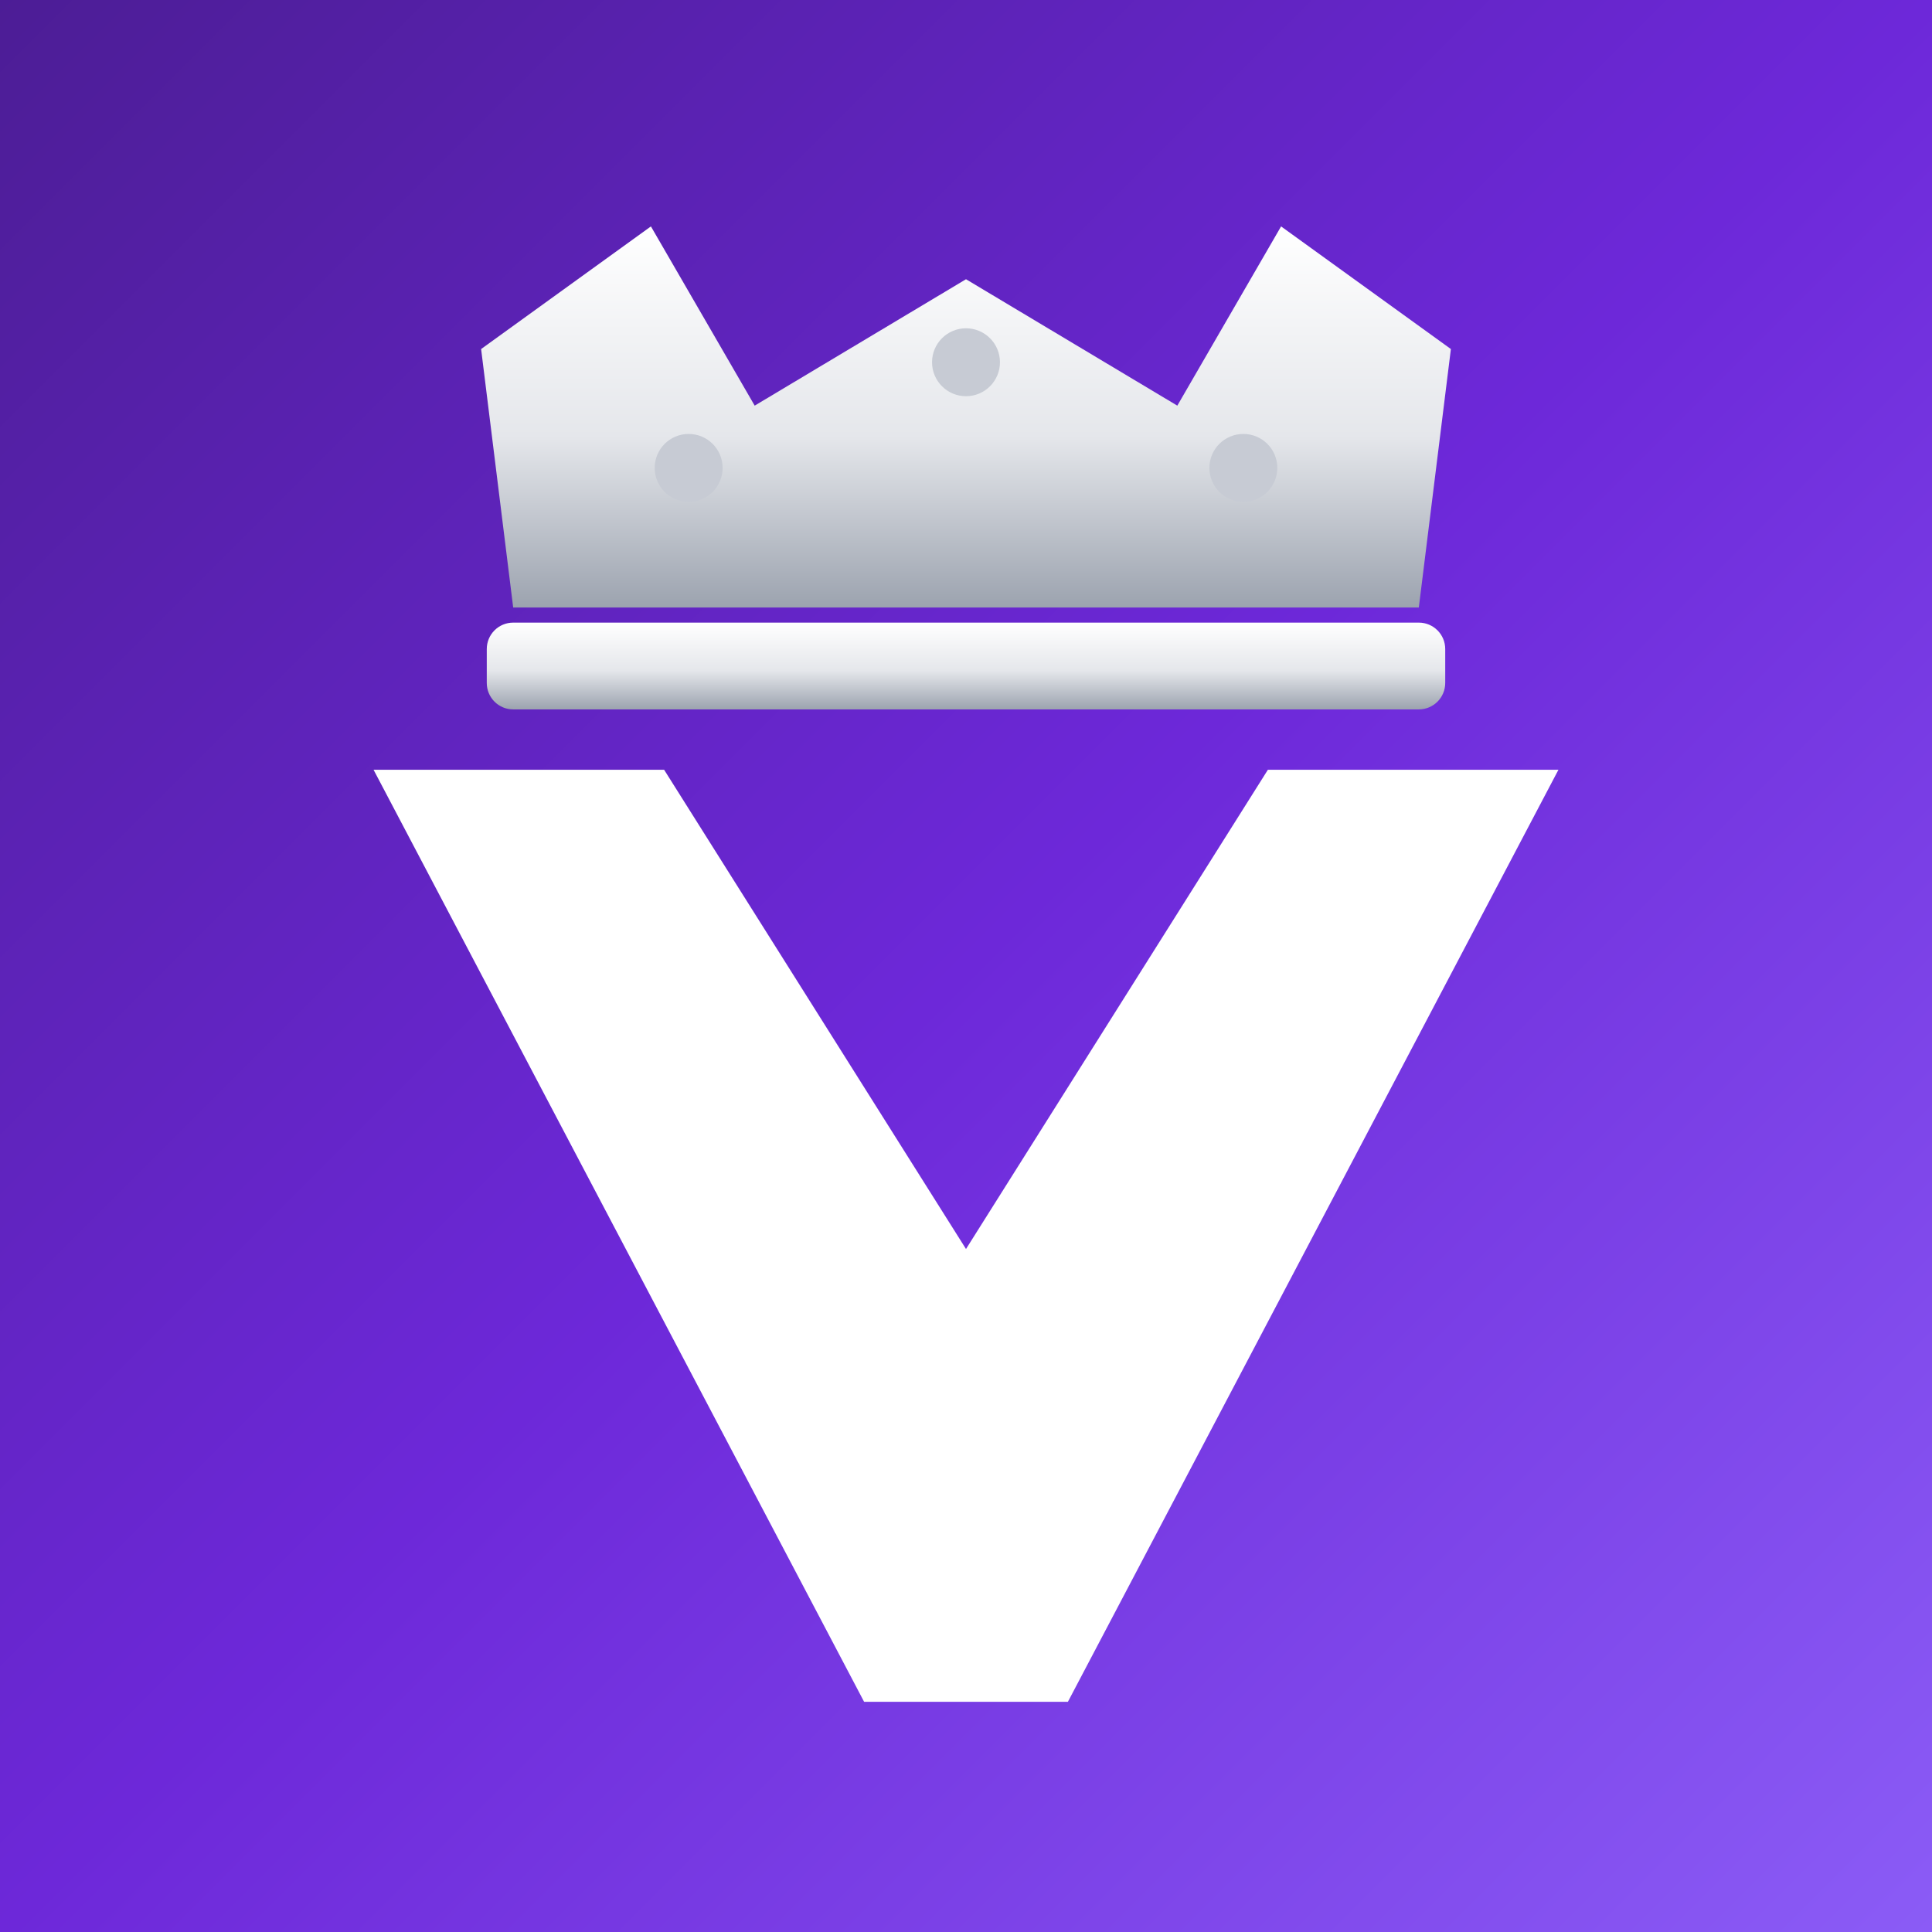
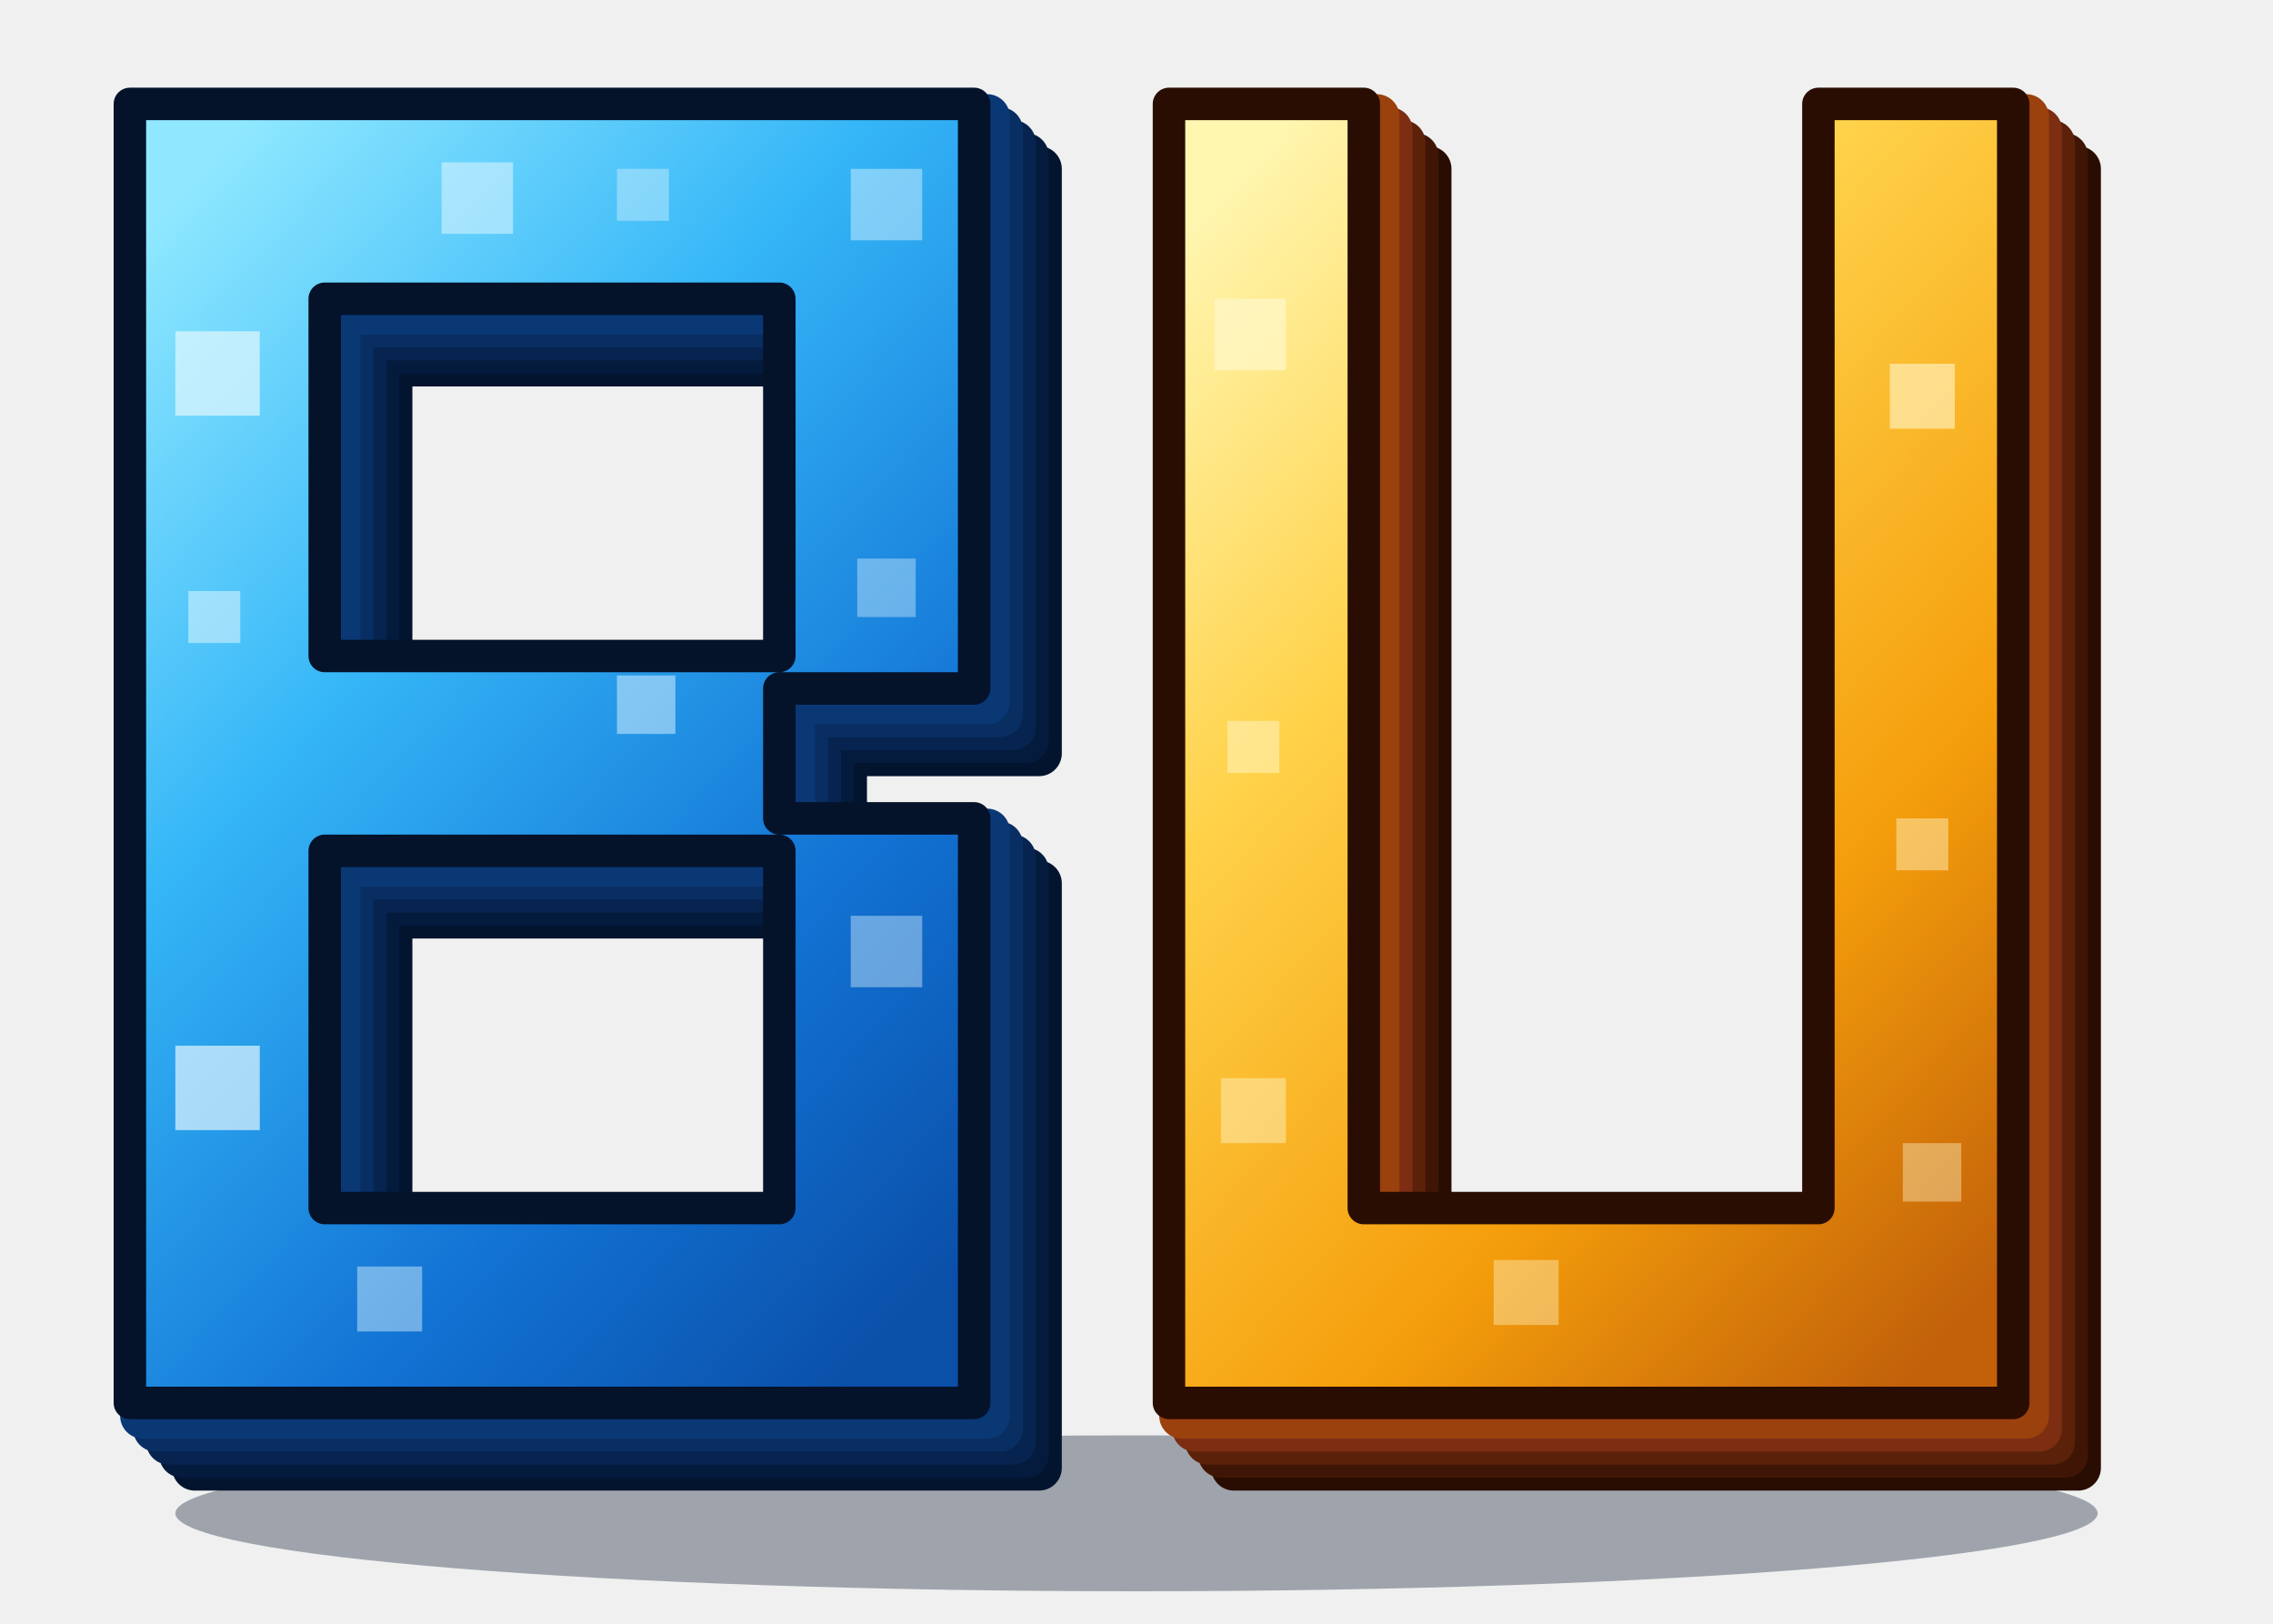
- <svg xmlns="http://www.w3.org/2000/svg" viewBox="0 0 1024 1024">
+ <svg xmlns="http://www.w3.org/2000/svg" viewBox="0 0 700 500" role="img" aria-label="Bedrock Union">
  <defs>
-     <linearGradient id="bg" x1="0" y1="0" x2="1" y2="1">
-       <stop offset="0" stop-color="#4C1D95" />
-       <stop offset="0.5" stop-color="#6D28D9" />
-       <stop offset="1" stop-color="#8B5CF6" />
+     <path id="buB" fill-rule="evenodd" d="M0 0 H260 V180 H200 V220 H260 V400 H0 Z M60 60 H200 V170 H60 Z M60 230 H200 V340 H60 Z" />
+     <path id="buU" fill-rule="evenodd" d="M0 0 H60 V340 H200 V0 H260 V400 H0 Z" />
+     <linearGradient id="buBlue" x1="0.15" y1="0" x2="0.85" y2="1">
+       <stop offset="0" stop-color="#8FE8FF" />
+       <stop offset="0.35" stop-color="#35B6F7" />
+       <stop offset="0.72" stop-color="#1273D4" />
+       <stop offset="1" stop-color="#0A4FA8" />
    </linearGradient>
-     <linearGradient id="crown" x1="0" y1="0" x2="0" y2="1">
-       <stop offset="0" stop-color="#FFFFFF" />
-       <stop offset="0.55" stop-color="#E5E7EB" />
-       <stop offset="1" stop-color="#9CA3AF" />
+     <linearGradient id="buGold" x1="0.15" y1="0" x2="0.85" y2="1">
+       <stop offset="0" stop-color="#FFF6B0" />
+       <stop offset="0.32" stop-color="#FFD24A" />
+       <stop offset="0.7" stop-color="#F59E0B" />
+       <stop offset="1" stop-color="#C2610A" />
    </linearGradient>
+     <clipPath id="buBClip">
+       <use href="#buB" clip-rule="evenodd" />
+     </clipPath>
+     <clipPath id="buUClip">
+       <use href="#buU" clip-rule="evenodd" />
+     </clipPath>
  </defs>
-   <rect width="1024" height="1024" fill="url(#bg)" />
-   <path d="M255 185 L345 120 L400 215 L512 148 L624 215 L679 120 L769 185 L752 322 L272 322 Z" fill="url(#crown)" />
-   <circle cx="365" cy="248" r="18" fill="#C7CBD4" />
-   <circle cx="512" cy="192" r="18" fill="#C7CBD4" />
-   <circle cx="659" cy="248" r="18" fill="#C7CBD4" />
-   <rect x="258" y="330" width="508" height="46" rx="14" fill="url(#crown)" />
-   <path d="M198 408 L352 408 L512 662 L672 408 L826 408 L566 902 L458 902 Z" fill="#FFFFFF" />
+   <ellipse cx="350" cy="466" rx="296" ry="24" fill="#04122A" opacity="0.34" />
+   <g transform="translate(40,32)">
+     <g stroke-linejoin="round">
+       <use href="#buB" x="20" y="20" fill="#03142F" stroke="#03142F" stroke-width="14" />
+       <use href="#buB" x="16" y="16" fill="#041B3D" stroke="#041B3D" stroke-width="14" />
+       <use href="#buB" x="12" y="12" fill="#06244F" stroke="#06244F" stroke-width="14" />
+       <use href="#buB" x="8" y="8" fill="#082E62" stroke="#082E62" stroke-width="14" />
+       <use href="#buB" x="4" y="4" fill="#0A3875" stroke="#0A3875" stroke-width="14" />
+     </g>
+     <use href="#buB" fill="url(#buBlue)" stroke="#04122A" stroke-width="10" stroke-linejoin="round" />
+     <g clip-path="url(#buBClip)" fill="#DFF6FF">
+       <rect x="14" y="70" width="26" height="26" opacity="0.72" />
+       <rect x="18" y="150" width="16" height="16" opacity="0.55" />
+       <rect x="14" y="290" width="26" height="26" opacity="0.70" />
+       <rect x="96" y="18" width="22" height="22" opacity="0.55" />
+       <rect x="150" y="20" width="16" height="16" opacity="0.40" />
+       <rect x="150" y="176" width="18" height="18" opacity="0.50" />
+       <rect x="222" y="20" width="22" height="22" opacity="0.45" />
+       <rect x="224" y="140" width="18" height="18" opacity="0.40" />
+       <rect x="222" y="250" width="22" height="22" opacity="0.42" />
+       <rect x="70" y="358" width="20" height="20" opacity="0.45" />
+     </g>
+   </g>
+   <g transform="translate(360,32)">
+     <g stroke-linejoin="round">
+       <use href="#buU" x="20" y="20" fill="#2A0D02" stroke="#2A0D02" stroke-width="14" />
+       <use href="#buU" x="16" y="16" fill="#3F1605" stroke="#3F1605" stroke-width="14" />
+       <use href="#buU" x="12" y="12" fill="#5B2109" stroke="#5B2109" stroke-width="14" />
+       <use href="#buU" x="8" y="8" fill="#7C2D12" stroke="#7C2D12" stroke-width="14" />
+       <use href="#buU" x="4" y="4" fill="#9A410D" stroke="#9A410D" stroke-width="14" />
+     </g>
+     <use href="#buU" fill="url(#buGold)" stroke="#2A0D02" stroke-width="10" stroke-linejoin="round" />
+     <g clip-path="url(#buUClip)" fill="#FFF7CC">
+       <rect x="14" y="60" width="22" height="22" opacity="0.68" />
+       <rect x="18" y="190" width="16" height="16" opacity="0.50" />
+       <rect x="16" y="300" width="20" height="20" opacity="0.45" />
+       <rect x="222" y="80" width="20" height="20" opacity="0.60" />
+       <rect x="224" y="220" width="16" height="16" opacity="0.45" />
+       <rect x="226" y="320" width="18" height="18" opacity="0.40" />
+       <rect x="100" y="356" width="20" height="20" opacity="0.40" />
+     </g>
+   </g>
</svg>
